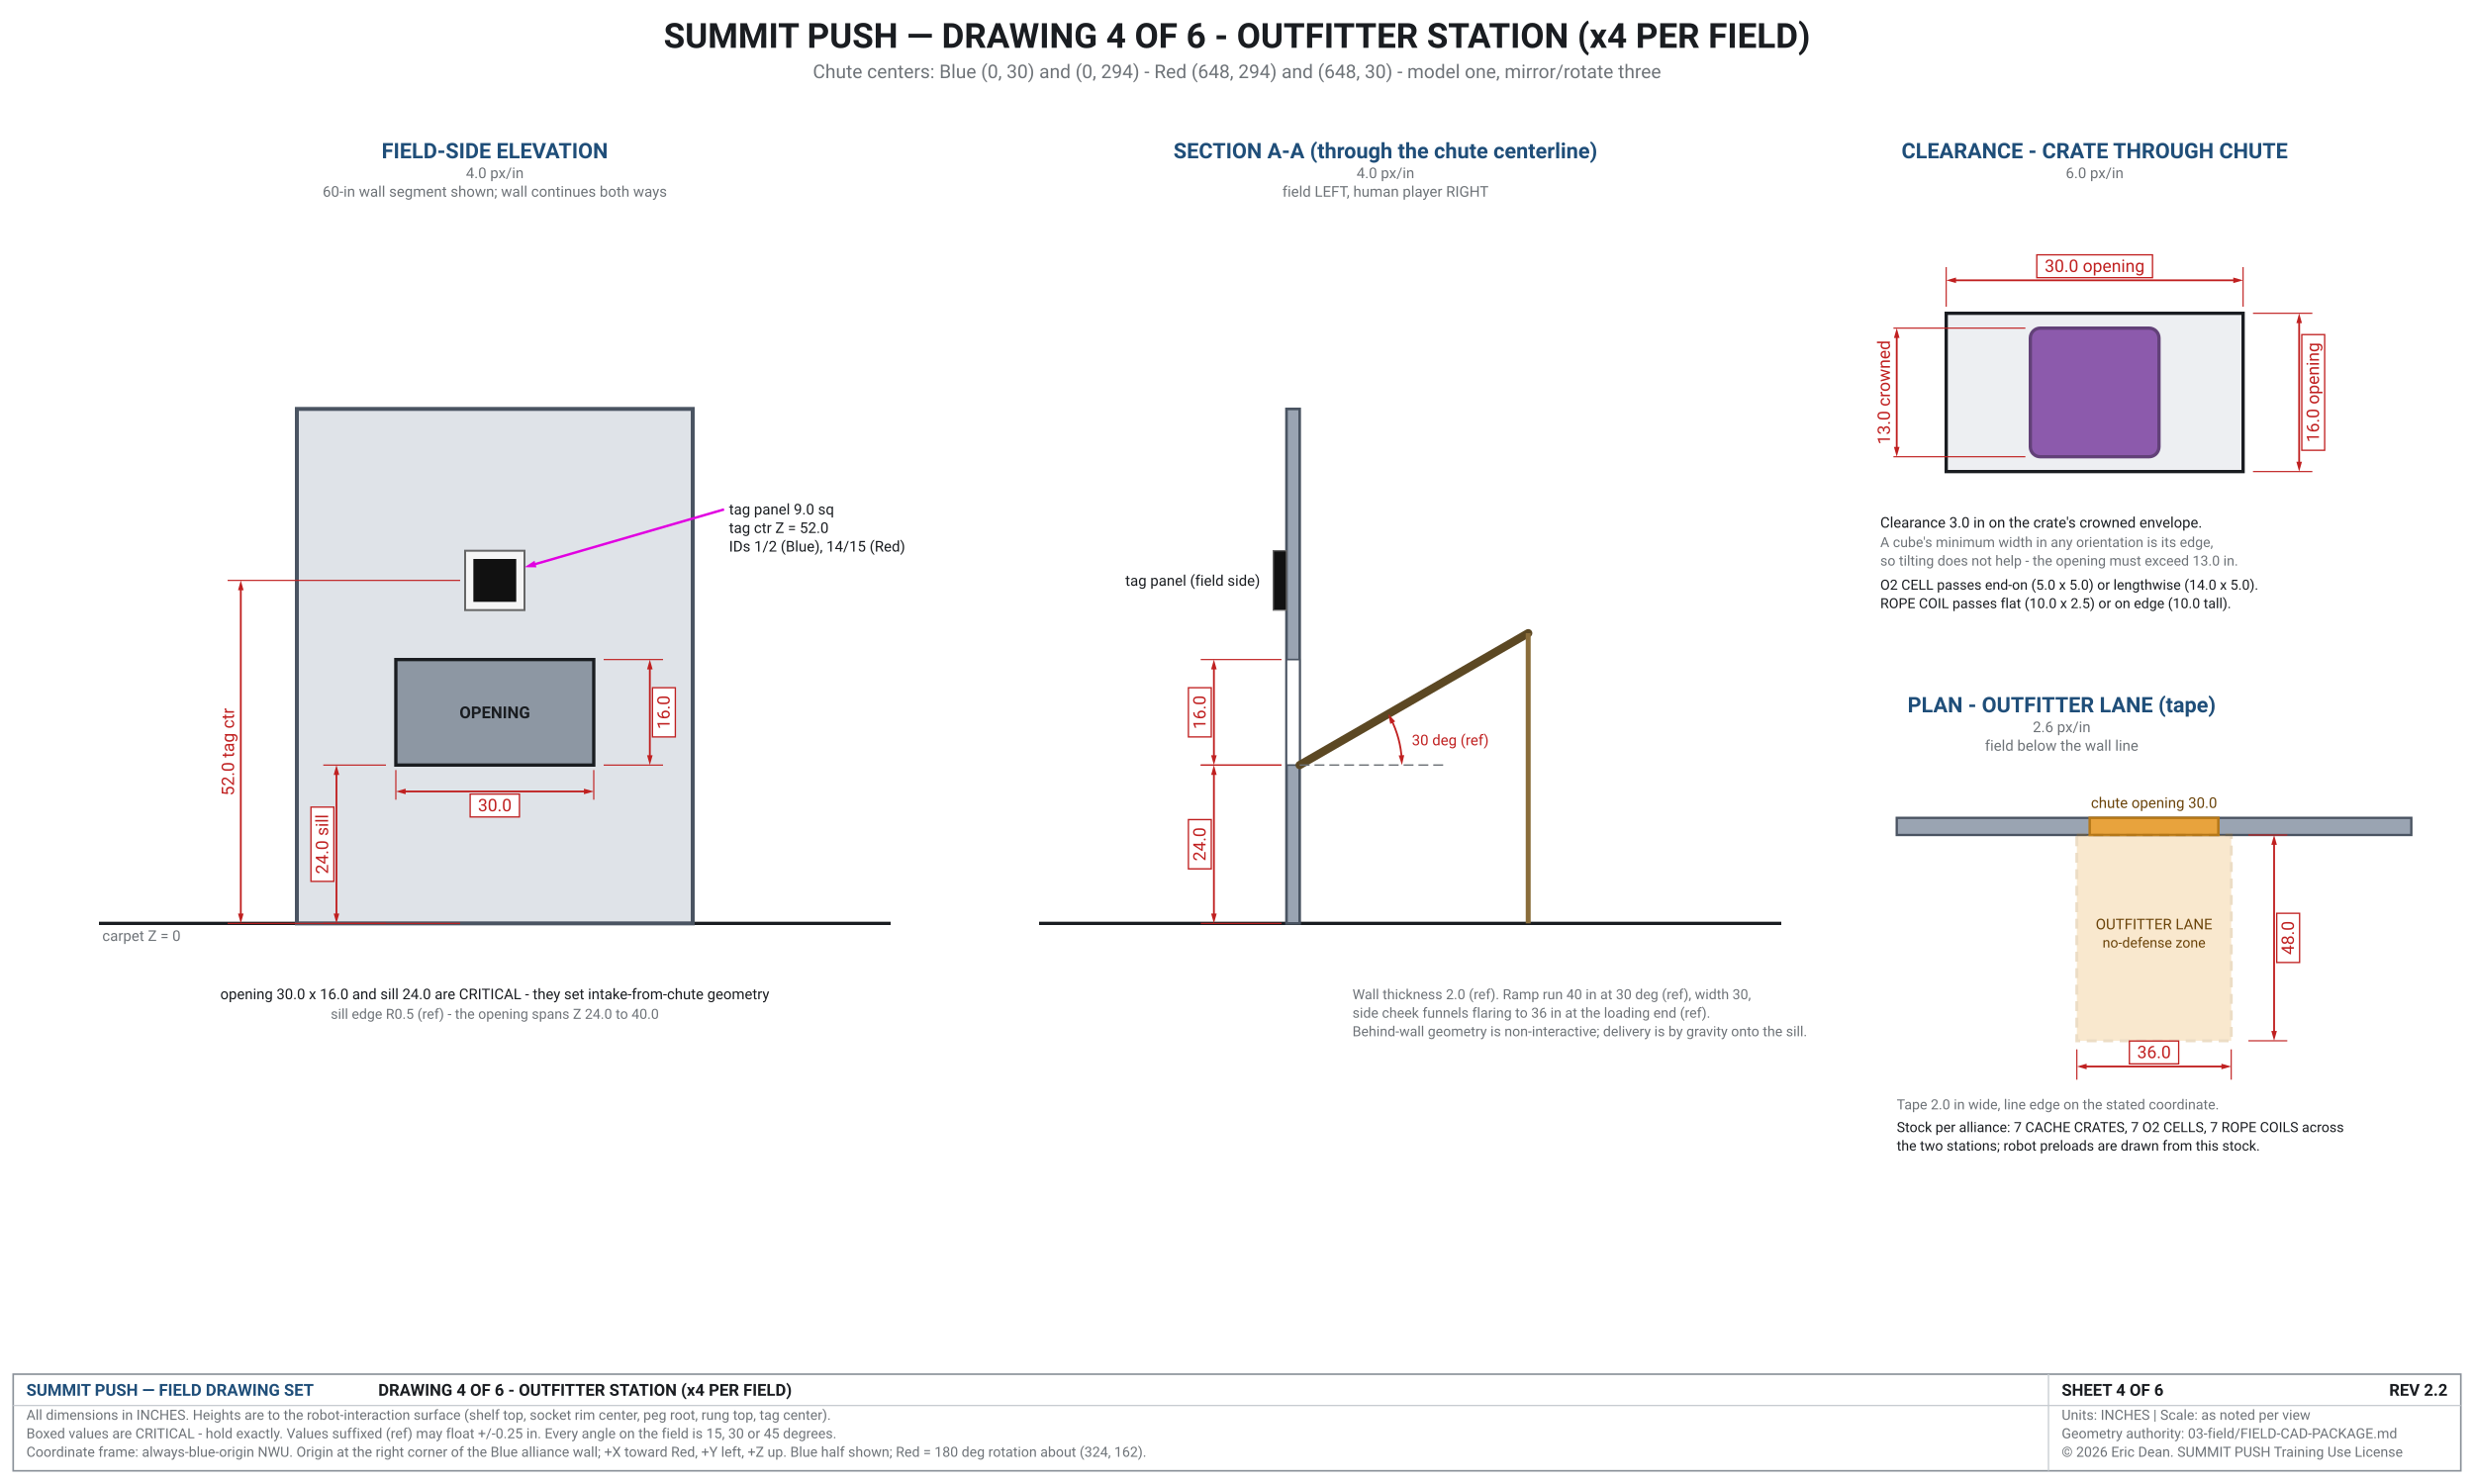
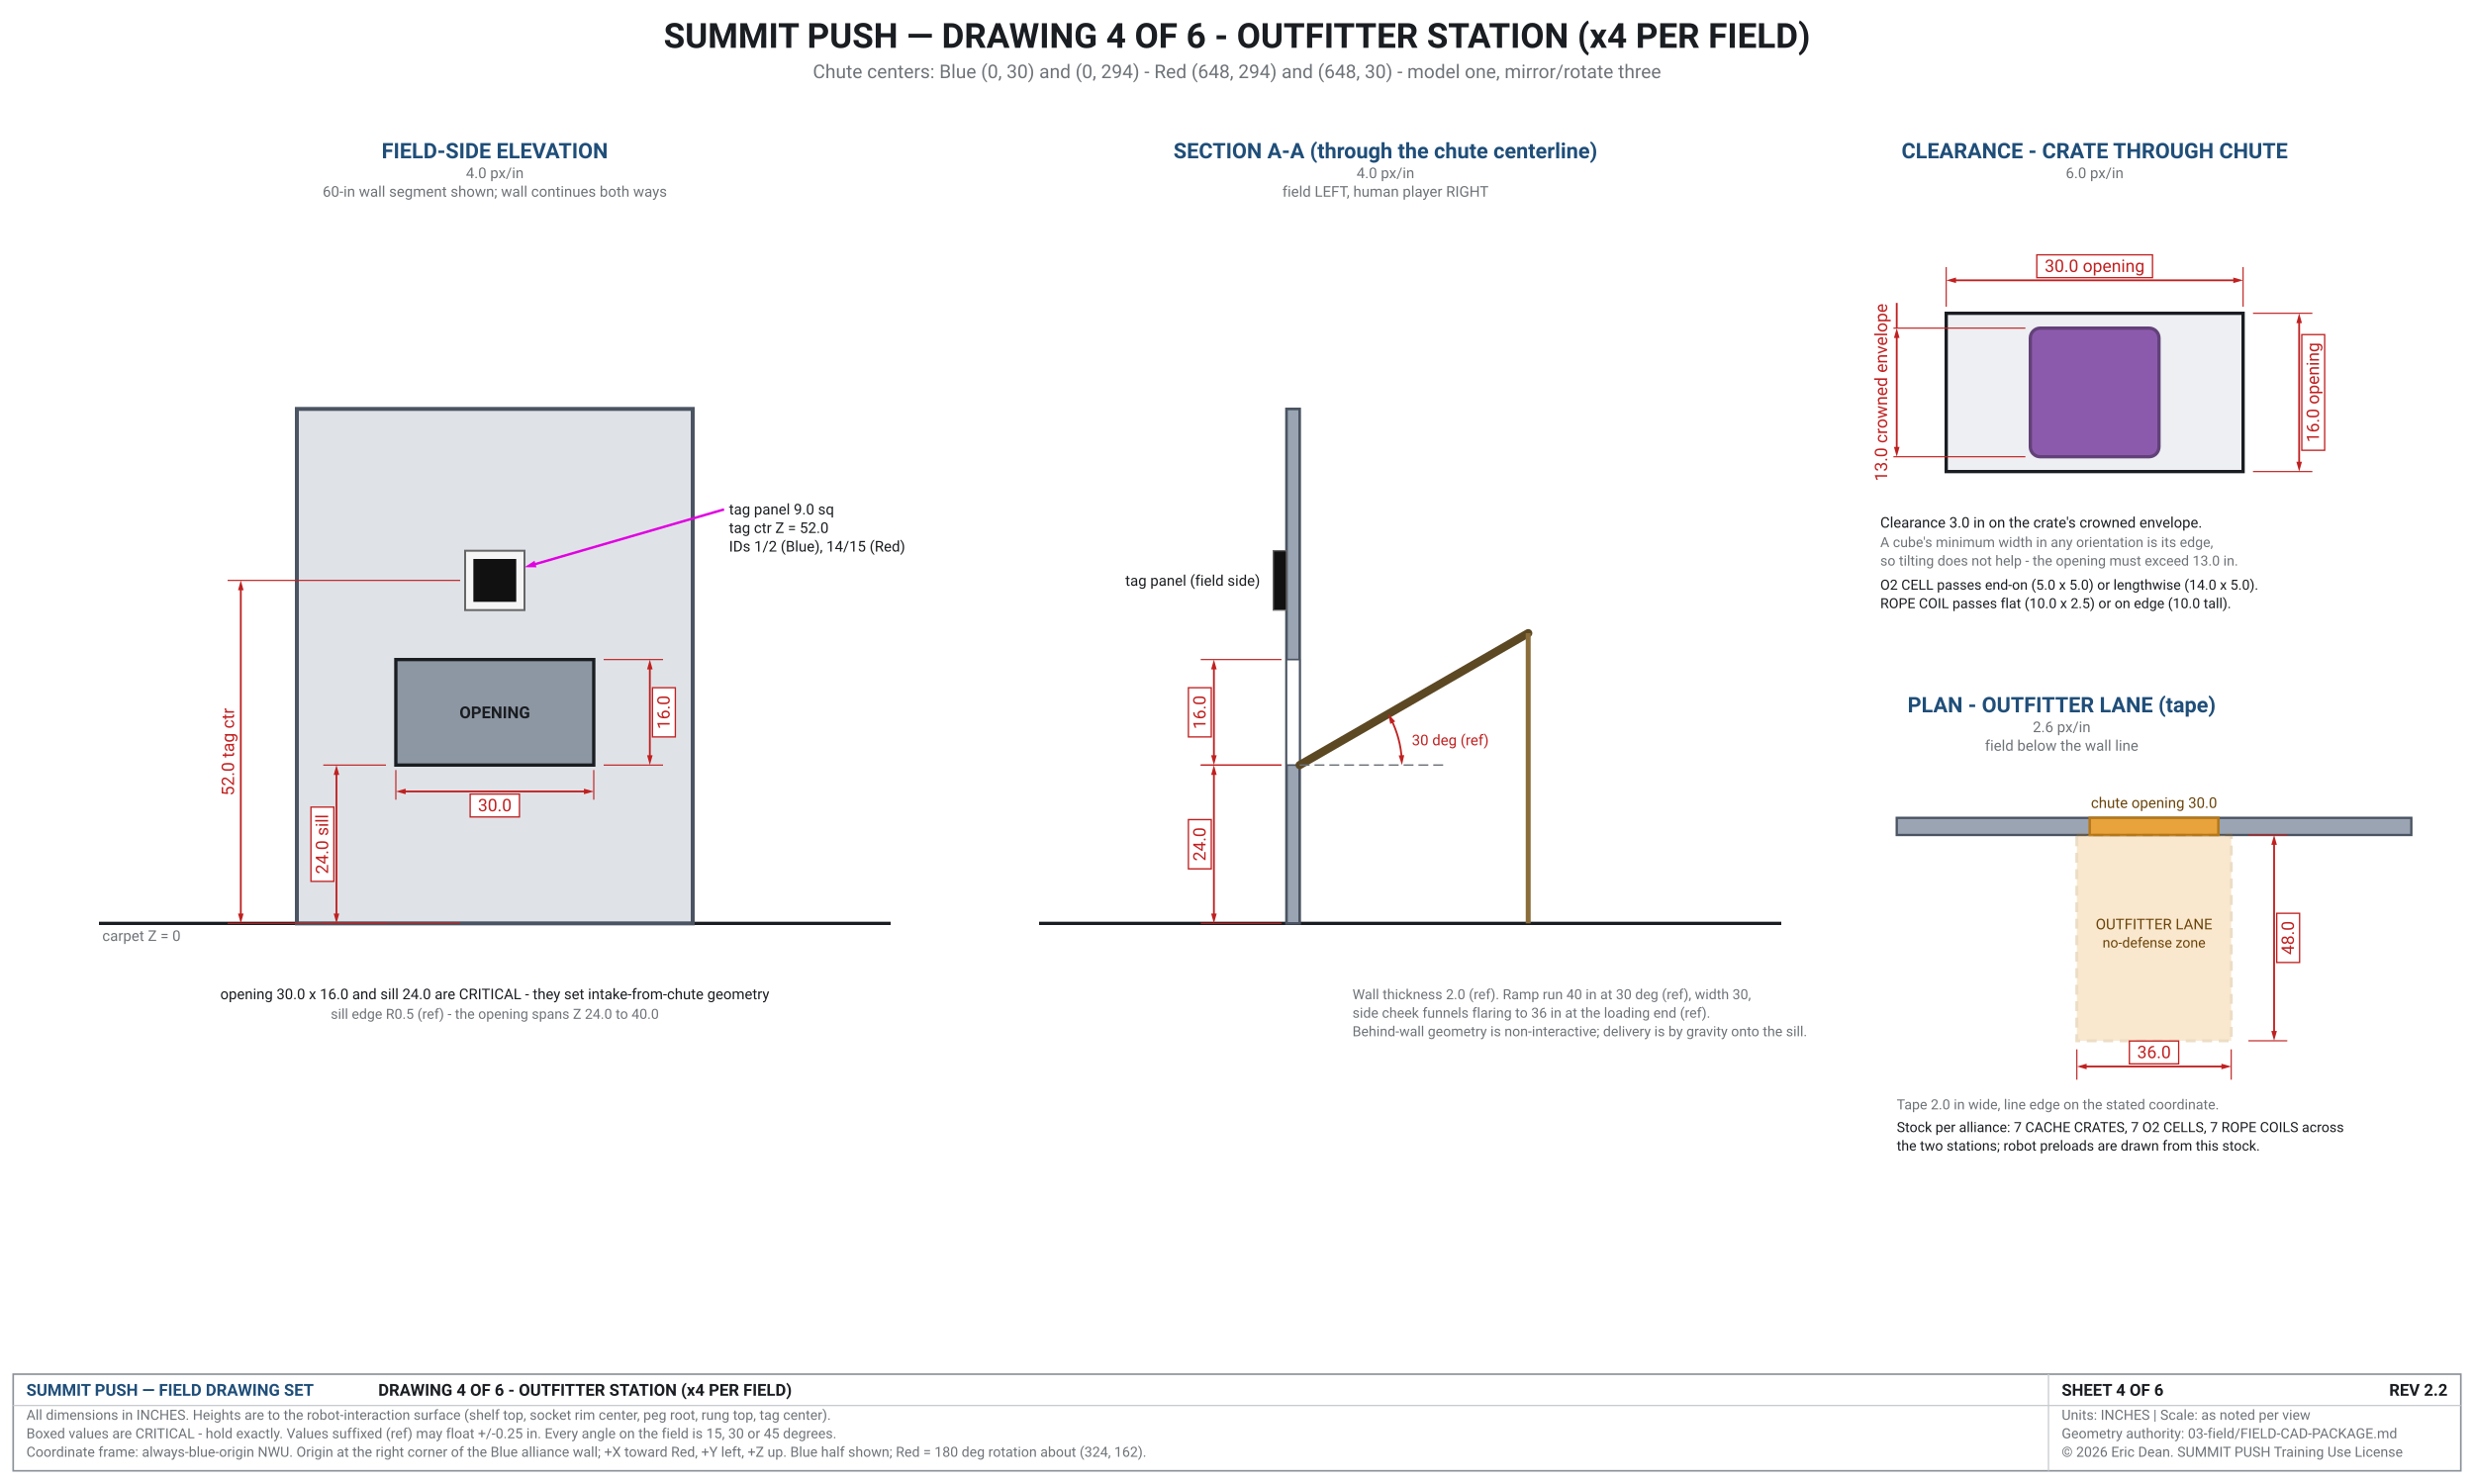
<svg xmlns="http://www.w3.org/2000/svg" viewBox="0 0 1500 900" font-family="Segoe UI, Roboto, Arial, sans-serif">
  <rect width="1500" height="900" fill="#ffffff" />
  <text x="750" y="29.0" text-anchor="middle" font-size="21.00" font-weight="bold" fill="#1A1D21">SUMMIT PUSH — DRAWING 4 OF 6 - OUTFITTER STATION (x4 PER FIELD)</text>
  <text x="750" y="47.4" text-anchor="middle" font-size="11.50" fill="#6E7378">Chute centers: Blue (0, 30) and (0, 294) - Red (648, 294) and (648, 30) - model one, mirror/rotate three</text>
  <text x="300.00" y="96.00" font-size="13.00" fill="#1F4E79" text-anchor="middle" font-weight="bold">FIELD-SIDE ELEVATION</text>
  <text x="300.00" y="108.05" font-size="9.00" fill="#6E7378" text-anchor="middle">4.0 px/in</text>
  <text x="300.00" y="119.30" font-size="9.00" fill="#6E7378" text-anchor="middle">60-in wall segment shown; wall continues both ways</text>
  <line x1="60.00" y1="560.00" x2="540.00" y2="560.00" stroke="#1A1D21" stroke-width="2.00" />
  <text x="62.00" y="570.66" font-size="9.00" fill="#6E7378">carpet Z = 0</text>
  <rect x="180.00" y="248.00" width="240.00" height="312.00" fill="#DFE3E8" stroke="#4A5462" stroke-width="2.40" />
  <rect x="240.00" y="400.00" width="120.00" height="64.00" fill="#8D97A3" stroke="#1A1D21" stroke-width="2.00" />
  <text x="300.00" y="435.60" font-size="10.00" fill="#1A1D21" text-anchor="middle" font-weight="bold">OPENING</text>
  <rect x="282.00" y="334.00" width="36.00" height="36.00" fill="#F5F5F5" stroke="#666666" stroke-width="1.20" />
  <rect x="287.00" y="339.00" width="26.00" height="26.00" fill="#111111" stroke="none" stroke-width="0.00" />
  <text x="442.00" y="312.00" font-size="9.00" fill="#1A1D21">tag panel 9.0 sq</text>
  <text x="442.00" y="323.25" font-size="9.00" fill="#1A1D21">tag ctr Z = 52.0</text>
  <text x="442.00" y="334.50" font-size="9.00" fill="#1A1D21">IDs 1/2 (Blue), 14/15 (Red)</text>
  <line x1="439.00" y1="308.94" x2="321.67" y2="342.94" stroke="#E100E1" stroke-width="1.49" />
  <path d="M 318.00 344.00 L 324.09 340.07 L 325.25 344.07 Z" fill="#E100E1" stroke="none" />
  <line x1="243.27" y1="480.00" x2="356.73" y2="480.00" stroke="#C02020" stroke-width="1.10" />
  <path d="M 360.00 480.00 L 354.05 481.69 L 354.05 478.31 Z" fill="#C02020" stroke="none" />
  <path d="M 240.00 480.00 L 245.95 478.31 L 245.95 481.69 Z" fill="#C02020" stroke="none" />
  <line x1="240.00" y1="467.00" x2="240.00" y2="485.00" stroke="#C02020" stroke-width="0.70" />
  <line x1="360.00" y1="467.00" x2="360.00" y2="485.00" stroke="#C02020" stroke-width="0.70" />
  <rect x="285.06" y="481.60" width="29.88" height="13.86" fill="#ffffff" stroke="#C02020" stroke-width="0.80" />
  <text x="300.00" y="492.00" font-size="10.50" fill="#C02020" text-anchor="middle">30.0</text>
  <line x1="394.00" y1="403.27" x2="394.00" y2="460.73" stroke="#C02020" stroke-width="1.10" />
  <path d="M 394.00 464.00 L 392.31 458.05 L 395.69 458.05 Z" fill="#C02020" stroke="none" />
  <path d="M 394.00 400.00 L 395.69 405.95 L 392.31 405.95 Z" fill="#C02020" stroke="none" />
  <line x1="366.00" y1="400.00" x2="402.00" y2="400.00" stroke="#C02020" stroke-width="0.70" />
  <line x1="366.00" y1="464.00" x2="402.00" y2="464.00" stroke="#C02020" stroke-width="0.70" />
  <rect x="379.06" y="433.60" width="29.88" height="13.86" fill="#ffffff" stroke="#C02020" stroke-width="0.80" transform="rotate(-90.00 394.00 432.00)" />
  <text x="394.00" y="444.00" font-size="10.50" fill="#C02020" text-anchor="middle" transform="rotate(-90.00 394.00 432.00)">16.0</text>
  <line x1="204.00" y1="467.27" x2="204.00" y2="556.73" stroke="#C02020" stroke-width="1.10" />
  <path d="M 204.00 560.00 L 202.31 554.05 L 205.69 554.05 Z" fill="#C02020" stroke="none" />
  <path d="M 204.00 464.00 L 205.69 469.95 L 202.31 469.95 Z" fill="#C02020" stroke="none" />
  <line x1="234.00" y1="464.00" x2="196.00" y2="464.00" stroke="#C02020" stroke-width="0.70" />
  <line x1="234.00" y1="560.00" x2="196.00" y2="560.00" stroke="#C02020" stroke-width="0.70" />
  <rect x="181.48" y="496.54" width="45.05" height="13.86" fill="#ffffff" stroke="#C02020" stroke-width="0.80" transform="rotate(-90.00 204.00 512.00)" />
  <text x="204.00" y="506.94" font-size="10.50" fill="#C02020" text-anchor="middle" transform="rotate(-90.00 204.00 512.00)">24.0 sill</text>
  <line x1="146.00" y1="355.27" x2="146.00" y2="556.73" stroke="#C02020" stroke-width="1.10" />
  <path d="M 146.00 560.00 L 144.31 554.05 L 147.69 554.05 Z" fill="#C02020" stroke="none" />
  <path d="M 146.00 352.00 L 147.69 357.95 L 144.31 357.95 Z" fill="#C02020" stroke="none" />
  <line x1="279.00" y1="352.00" x2="138.00" y2="352.00" stroke="#C02020" stroke-width="0.70" />
  <line x1="279.00" y1="560.00" x2="138.00" y2="560.00" stroke="#C02020" stroke-width="0.70" />
  <text x="146.00" y="451.88" font-size="10.50" fill="#C02020" text-anchor="middle" transform="rotate(-90.00 146.00 456.00)">52.0 tag ctr</text>
  <text x="300.00" y="606.00" font-size="8.93" fill="#1A1D21" text-anchor="middle">opening 30.0 x 16.0 and sill 24.0 are CRITICAL - they set intake-from-chute geometry</text>
  <text x="300.00" y="617.90" font-size="8.50" fill="#6E7378" text-anchor="middle">sill edge R0.5 (ref) - the opening spans Z 24.0 to 40.0</text>
  <text x="840.00" y="96.00" font-size="13.00" fill="#1F4E79" text-anchor="middle" font-weight="bold">SECTION A-A (through the chute centerline)</text>
  <text x="840.00" y="108.05" font-size="9.00" fill="#6E7378" text-anchor="middle">4.0 px/in</text>
  <text x="840.00" y="119.30" font-size="9.00" fill="#6E7378" text-anchor="middle">field LEFT, human player RIGHT</text>
  <line x1="630.00" y1="560.00" x2="1080.00" y2="560.00" stroke="#1A1D21" stroke-width="2.00" />
  <rect x="780.00" y="248.00" width="8.00" height="312.00" fill="#9AA4B2" stroke="#4A5462" stroke-width="1.60" />
  <rect x="780.00" y="400.00" width="8.00" height="64.00" fill="#FFFFFF" stroke="#4A5462" stroke-width="1.00" />
  <line x1="788.00" y1="464.00" x2="926.56" y2="384.00" stroke="#5C4823" stroke-width="5.00" stroke-linecap="round" />
  <line x1="926.56" y1="384.00" x2="926.56" y2="560.00" stroke="#8A6D3B" stroke-width="3.00" />
  <line x1="788.00" y1="464.00" x2="878.00" y2="464.00" stroke="#6E7378" stroke-width="0.90" stroke-dasharray="6 3" />
  <path d="M 849.91 460.73 A 62.00 62.00 0 0 0 843.25 435.88" fill="none" stroke="#C02020" stroke-width="1.10" />
  <path d="M 841.69 433.00 L 845.92 437.52 L 842.92 439.06 Z" fill="#C02020" stroke="none" />
  <path d="M 850.00 464.00 L 848.03 458.14 L 851.40 457.97 Z" fill="#C02020" stroke="none" />
  <text x="856.00" y="452.00" font-size="9.00" fill="#C02020">30 deg (ref)</text>
  <rect x="772.00" y="334.00" width="8.00" height="36.00" fill="#111111" stroke="#666666" stroke-width="0.80" />
  <text x="764.00" y="355.24" font-size="9.00" fill="#1A1D21" text-anchor="end">tag panel (field side)</text>
  <line x1="736.00" y1="467.27" x2="736.00" y2="556.73" stroke="#C02020" stroke-width="1.10" />
  <path d="M 736.00 560.00 L 734.31 554.05 L 737.69 554.05 Z" fill="#C02020" stroke="none" />
  <path d="M 736.00 464.00 L 737.69 469.95 L 734.31 469.95 Z" fill="#C02020" stroke="none" />
  <line x1="777.00" y1="464.00" x2="728.00" y2="464.00" stroke="#C02020" stroke-width="0.70" />
  <line x1="777.00" y1="560.00" x2="728.00" y2="560.00" stroke="#C02020" stroke-width="0.70" />
  <rect x="721.06" y="496.54" width="29.88" height="13.86" fill="#ffffff" stroke="#C02020" stroke-width="0.80" transform="rotate(-90.00 736.00 512.00)" />
  <text x="736.00" y="506.94" font-size="10.50" fill="#C02020" text-anchor="middle" transform="rotate(-90.00 736.00 512.00)">24.0</text>
  <line x1="736.00" y1="403.27" x2="736.00" y2="460.73" stroke="#C02020" stroke-width="1.10" />
  <path d="M 736.00 464.00 L 734.31 458.05 L 737.69 458.05 Z" fill="#C02020" stroke="none" />
  <path d="M 736.00 400.00 L 737.69 405.95 L 734.31 405.95 Z" fill="#C02020" stroke="none" />
  <line x1="777.00" y1="400.00" x2="728.00" y2="400.00" stroke="#C02020" stroke-width="0.70" />
  <line x1="777.00" y1="464.00" x2="728.00" y2="464.00" stroke="#C02020" stroke-width="0.70" />
  <rect x="721.06" y="416.54" width="29.88" height="13.86" fill="#ffffff" stroke="#C02020" stroke-width="0.80" transform="rotate(-90.00 736.00 432.00)" />
  <text x="736.00" y="426.94" font-size="10.50" fill="#C02020" text-anchor="middle" transform="rotate(-90.00 736.00 432.00)">16.0</text>
  <text x="820.00" y="606.00" font-size="8.50" fill="#6E7378">Wall thickness 2.0 (ref). Ramp run 40 in at 30 deg (ref), width 30,</text>
  <text x="820.00" y="617.22" font-size="8.50" fill="#6E7378">side cheek funnels flaring to 36 in at the loading end (ref).</text>
  <text x="820.00" y="628.44" font-size="8.50" fill="#6E7378">Behind-wall geometry is non-interactive; delivery is by gravity onto the sill.</text>
  <text x="1270.00" y="96.00" font-size="13.00" fill="#1F4E79" text-anchor="middle" font-weight="bold">CLEARANCE - CRATE THROUGH CHUTE</text>
  <text x="1270.00" y="108.05" font-size="9.00" fill="#6E7378" text-anchor="middle">6.0 px/in</text>
  <rect x="1180.00" y="190.00" width="180.00" height="96.00" fill="#EDEFF2" stroke="#1A1D21" stroke-width="2.00" />
  <rect x="1231.00" y="199.00" width="78.00" height="78.00" fill="#7B3FA0" stroke="#4A2263" stroke-width="2.00" rx="6.00" opacity="0.85" />
  <line x1="1183.27" y1="170.00" x2="1356.73" y2="170.00" stroke="#C02020" stroke-width="1.10" />
  <path d="M 1360.00 170.00 L 1354.05 171.69 L 1354.05 168.31 Z" fill="#C02020" stroke="none" />
  <path d="M 1180.00 170.00 L 1185.95 168.31 L 1185.95 171.69 Z" fill="#C02020" stroke="none" />
  <line x1="1180.00" y1="186.00" x2="1180.00" y2="162.00" stroke="#C02020" stroke-width="0.70" />
  <line x1="1360.00" y1="186.00" x2="1360.00" y2="162.00" stroke="#C02020" stroke-width="0.70" />
  <rect x="1234.92" y="154.54" width="70.16" height="13.86" fill="#ffffff" stroke="#C02020" stroke-width="0.80" />
  <text x="1270.00" y="164.94" font-size="10.50" fill="#C02020" text-anchor="middle">30.0 opening</text>
  <line x1="1394.00" y1="193.27" x2="1394.00" y2="282.73" stroke="#C02020" stroke-width="1.10" />
  <path d="M 1394.00 286.00 L 1392.31 280.05 L 1395.69 280.05 Z" fill="#C02020" stroke="none" />
  <path d="M 1394.00 190.00 L 1395.69 195.95 L 1392.31 195.95 Z" fill="#C02020" stroke="none" />
  <line x1="1366.00" y1="190.00" x2="1402.00" y2="190.00" stroke="#C02020" stroke-width="0.70" />
  <line x1="1366.00" y1="286.00" x2="1402.00" y2="286.00" stroke="#C02020" stroke-width="0.70" />
  <rect x="1358.92" y="239.60" width="70.16" height="13.86" fill="#ffffff" stroke="#C02020" stroke-width="0.80" transform="rotate(-90.00 1394.00 238.00)" />
  <text x="1394.00" y="250.00" font-size="10.50" fill="#C02020" text-anchor="middle" transform="rotate(-90.00 1394.00 238.00)">16.0 opening</text>
  <line x1="1150.00" y1="202.27" x2="1150.00" y2="273.73" stroke="#C02020" stroke-width="1.10" />
  <path d="M 1150.00 277.00 L 1148.31 271.05 L 1151.69 271.05 Z" fill="#C02020" stroke="none" />
  <path d="M 1150.00 199.00 L 1151.69 204.95 L 1148.31 204.95 Z" fill="#C02020" stroke="none" />
  <line x1="1228.00" y1="199.00" x2="1148.00" y2="199.00" stroke="#C02020" stroke-width="0.70" />
  <line x1="1228.00" y1="277.00" x2="1148.00" y2="277.00" stroke="#C02020" stroke-width="0.70" />
-   <text x="1150.00" y="233.88" font-size="10.50" fill="#C02020" text-anchor="middle" transform="rotate(-90.00 1150.00 238.00)">13.0 crowned</text>
+   <line x1="1150.00" y1="199.00" x2="1150.00" y2="183.72" stroke="#C02020" stroke-width="1.10" />
+   <text x="1150.00" y="232.19" font-size="10.50" fill="#C02020" text-anchor="middle" transform="rotate(-90.00 1150.00 238.00)">13.0 crowned envelope</text>
  <text x="1140.00" y="320.00" font-size="8.93" fill="#1A1D21">Clearance 3.0 in on the crate's crowned envelope.</text>
  <text x="1140.00" y="331.79" font-size="8.50" fill="#6E7378">A cube's minimum width in any orientation is its edge,</text>
  <text x="1140.00" y="343.01" font-size="8.50" fill="#6E7378">so tilting does not help - the opening must exceed 13.0 in.</text>
  <text x="1140.00" y="357.63" font-size="8.50" fill="#1A1D21">O2 CELL passes end-on (5.0 x 5.0) or lengthwise (14.0 x 5.0).</text>
  <text x="1140.00" y="368.85" font-size="8.50" fill="#1A1D21">ROPE COIL passes flat (10.0 x 2.5) or on edge (10.0 tall).</text>
  <text x="1250.00" y="432.00" font-size="13.00" fill="#1F4E79" text-anchor="middle" font-weight="bold">PLAN - OUTFITTER LANE (tape)</text>
  <text x="1250.00" y="444.05" font-size="9.00" fill="#6E7378" text-anchor="middle">2.6 px/in</text>
  <text x="1250.00" y="455.30" font-size="9.00" fill="#6E7378" text-anchor="middle">field below the wall line</text>
  <rect x="1150.00" y="496.00" width="312.00" height="10.40" fill="#9AA4B2" stroke="#4A5462" stroke-width="1.40" />
  <rect x="1267.00" y="496.00" width="78.00" height="10.40" fill="#E8A33D" stroke="#B57718" stroke-width="1.50" />
  <text x="1306.00" y="490.00" font-size="9.00" fill="#6B440A" text-anchor="middle">chute opening 30.0</text>
  <rect x="1259.20" y="506.40" width="93.60" height="124.80" fill="#E8A33D" stroke="#B57718" stroke-width="1.80" stroke-dasharray="6 4" opacity="0.25" />
  <text x="1306.00" y="563.60" font-size="9.00" fill="#6B440A" text-anchor="middle">OUTFITTER LANE</text>
  <text x="1306.00" y="574.65" font-size="8.50" fill="#6B440A" text-anchor="middle">no-defense zone</text>
  <line x1="1262.47" y1="646.80" x2="1349.53" y2="646.80" stroke="#C02020" stroke-width="1.10" />
  <path d="M 1352.80 646.80 L 1346.85 648.49 L 1346.85 645.11 Z" fill="#C02020" stroke="none" />
  <path d="M 1259.20 646.80 L 1265.15 645.11 L 1265.15 648.49 Z" fill="#C02020" stroke="none" />
  <line x1="1259.20" y1="636.40" x2="1259.20" y2="654.80" stroke="#C02020" stroke-width="0.70" />
  <line x1="1352.80" y1="636.40" x2="1352.80" y2="654.80" stroke="#C02020" stroke-width="0.70" />
  <rect x="1291.06" y="631.34" width="29.88" height="13.86" fill="#ffffff" stroke="#C02020" stroke-width="0.80" />
  <text x="1306.00" y="641.73" font-size="10.50" fill="#C02020" text-anchor="middle">36.0</text>
  <line x1="1378.80" y1="509.67" x2="1378.80" y2="627.93" stroke="#C02020" stroke-width="1.10" />
  <path d="M 1378.80 631.20 L 1377.11 625.25 L 1380.49 625.25 Z" fill="#C02020" stroke="none" />
  <path d="M 1378.80 506.40 L 1380.49 512.35 L 1377.11 512.35 Z" fill="#C02020" stroke="none" />
  <line x1="1363.20" y1="506.40" x2="1386.80" y2="506.40" stroke="#C02020" stroke-width="0.70" />
  <line x1="1363.20" y1="631.20" x2="1386.80" y2="631.20" stroke="#C02020" stroke-width="0.70" />
  <rect x="1363.86" y="570.40" width="29.88" height="13.86" fill="#ffffff" stroke="#C02020" stroke-width="0.80" transform="rotate(-90.00 1378.80 568.80)" />
  <text x="1378.80" y="580.79" font-size="10.50" fill="#C02020" text-anchor="middle" transform="rotate(-90.00 1378.80 568.80)">48.0</text>
  <text x="1150.00" y="672.80" font-size="8.50" fill="#6E7378">Tape 2.0 in wide, line edge on the stated coordinate.</text>
  <text x="1150.00" y="686.57" font-size="8.50" fill="#1A1D21">Stock per alliance: 7 CACHE CRATES, 7 O2 CELLS, 7 ROPE COILS across</text>
  <text x="1150.00" y="697.79" font-size="8.50" fill="#1A1D21">the two stations; robot preloads are drawn from this stock.</text>
  <rect x="8.00" y="833.39" width="1484.00" height="58.61" fill="#FFFFFF" stroke="#8A9199" stroke-width="1.00" />
  <line x1="8.00" y1="852.39" x2="1492.00" y2="852.39" stroke="#C8CCD1" stroke-width="0.80" />
  <line x1="1242.00" y1="833.39" x2="1242.00" y2="892.00" stroke="#C8CCD1" stroke-width="0.80" />
  <text x="16.00" y="846.49" font-size="10.00" fill="#1F4E79" font-weight="bold">SUMMIT PUSH — FIELD DRAWING SET</text>
  <text x="229.34" y="846.49" font-size="10.00" fill="#1A1D21" font-weight="bold">DRAWING 4 OF 6 - OUTFITTER STATION (x4 PER FIELD)</text>
  <text x="16.00" y="861.06" font-size="8.50" fill="#6E7378">All dimensions in INCHES. Heights are to the robot-interaction surface (shelf top, socket rim center, peg root, rung top, tag center).</text>
  <text x="16.00" y="872.28" font-size="8.50" fill="#6E7378">Boxed values are CRITICAL - hold exactly. Values suffixed (ref) may float +/-0.25 in. Every angle on the field is 15, 30 or 45 degrees.</text>
  <text x="16.00" y="883.50" font-size="8.50" fill="#6E7378">Coordinate frame: always-blue-origin NWU. Origin at the right corner of the Blue alliance wall; +X toward Red, +Y left, +Z up. Blue half shown; Red = 180 deg rotation about (324, 162).</text>
  <text x="1250.00" y="846.49" font-size="10.00" fill="#1A1D21" font-weight="bold">SHEET 4 OF 6</text>
  <text x="1250.00" y="861.06" font-size="8.50" fill="#6E7378">Units: INCHES   |   Scale: as noted per view</text>
  <text x="1250.00" y="872.28" font-size="8.50" fill="#6E7378">Geometry authority: 03-field/FIELD-CAD-PACKAGE.md</text>
  <text x="1250.00" y="883.50" font-size="8.50" fill="#6E7378">© 2026 Eric Dean. SUMMIT PUSH Training Use License</text>
  <text x="1484.00" y="846.49" font-size="10.00" fill="#1A1D21" text-anchor="end" font-weight="bold">REV 2.2</text>
</svg>
